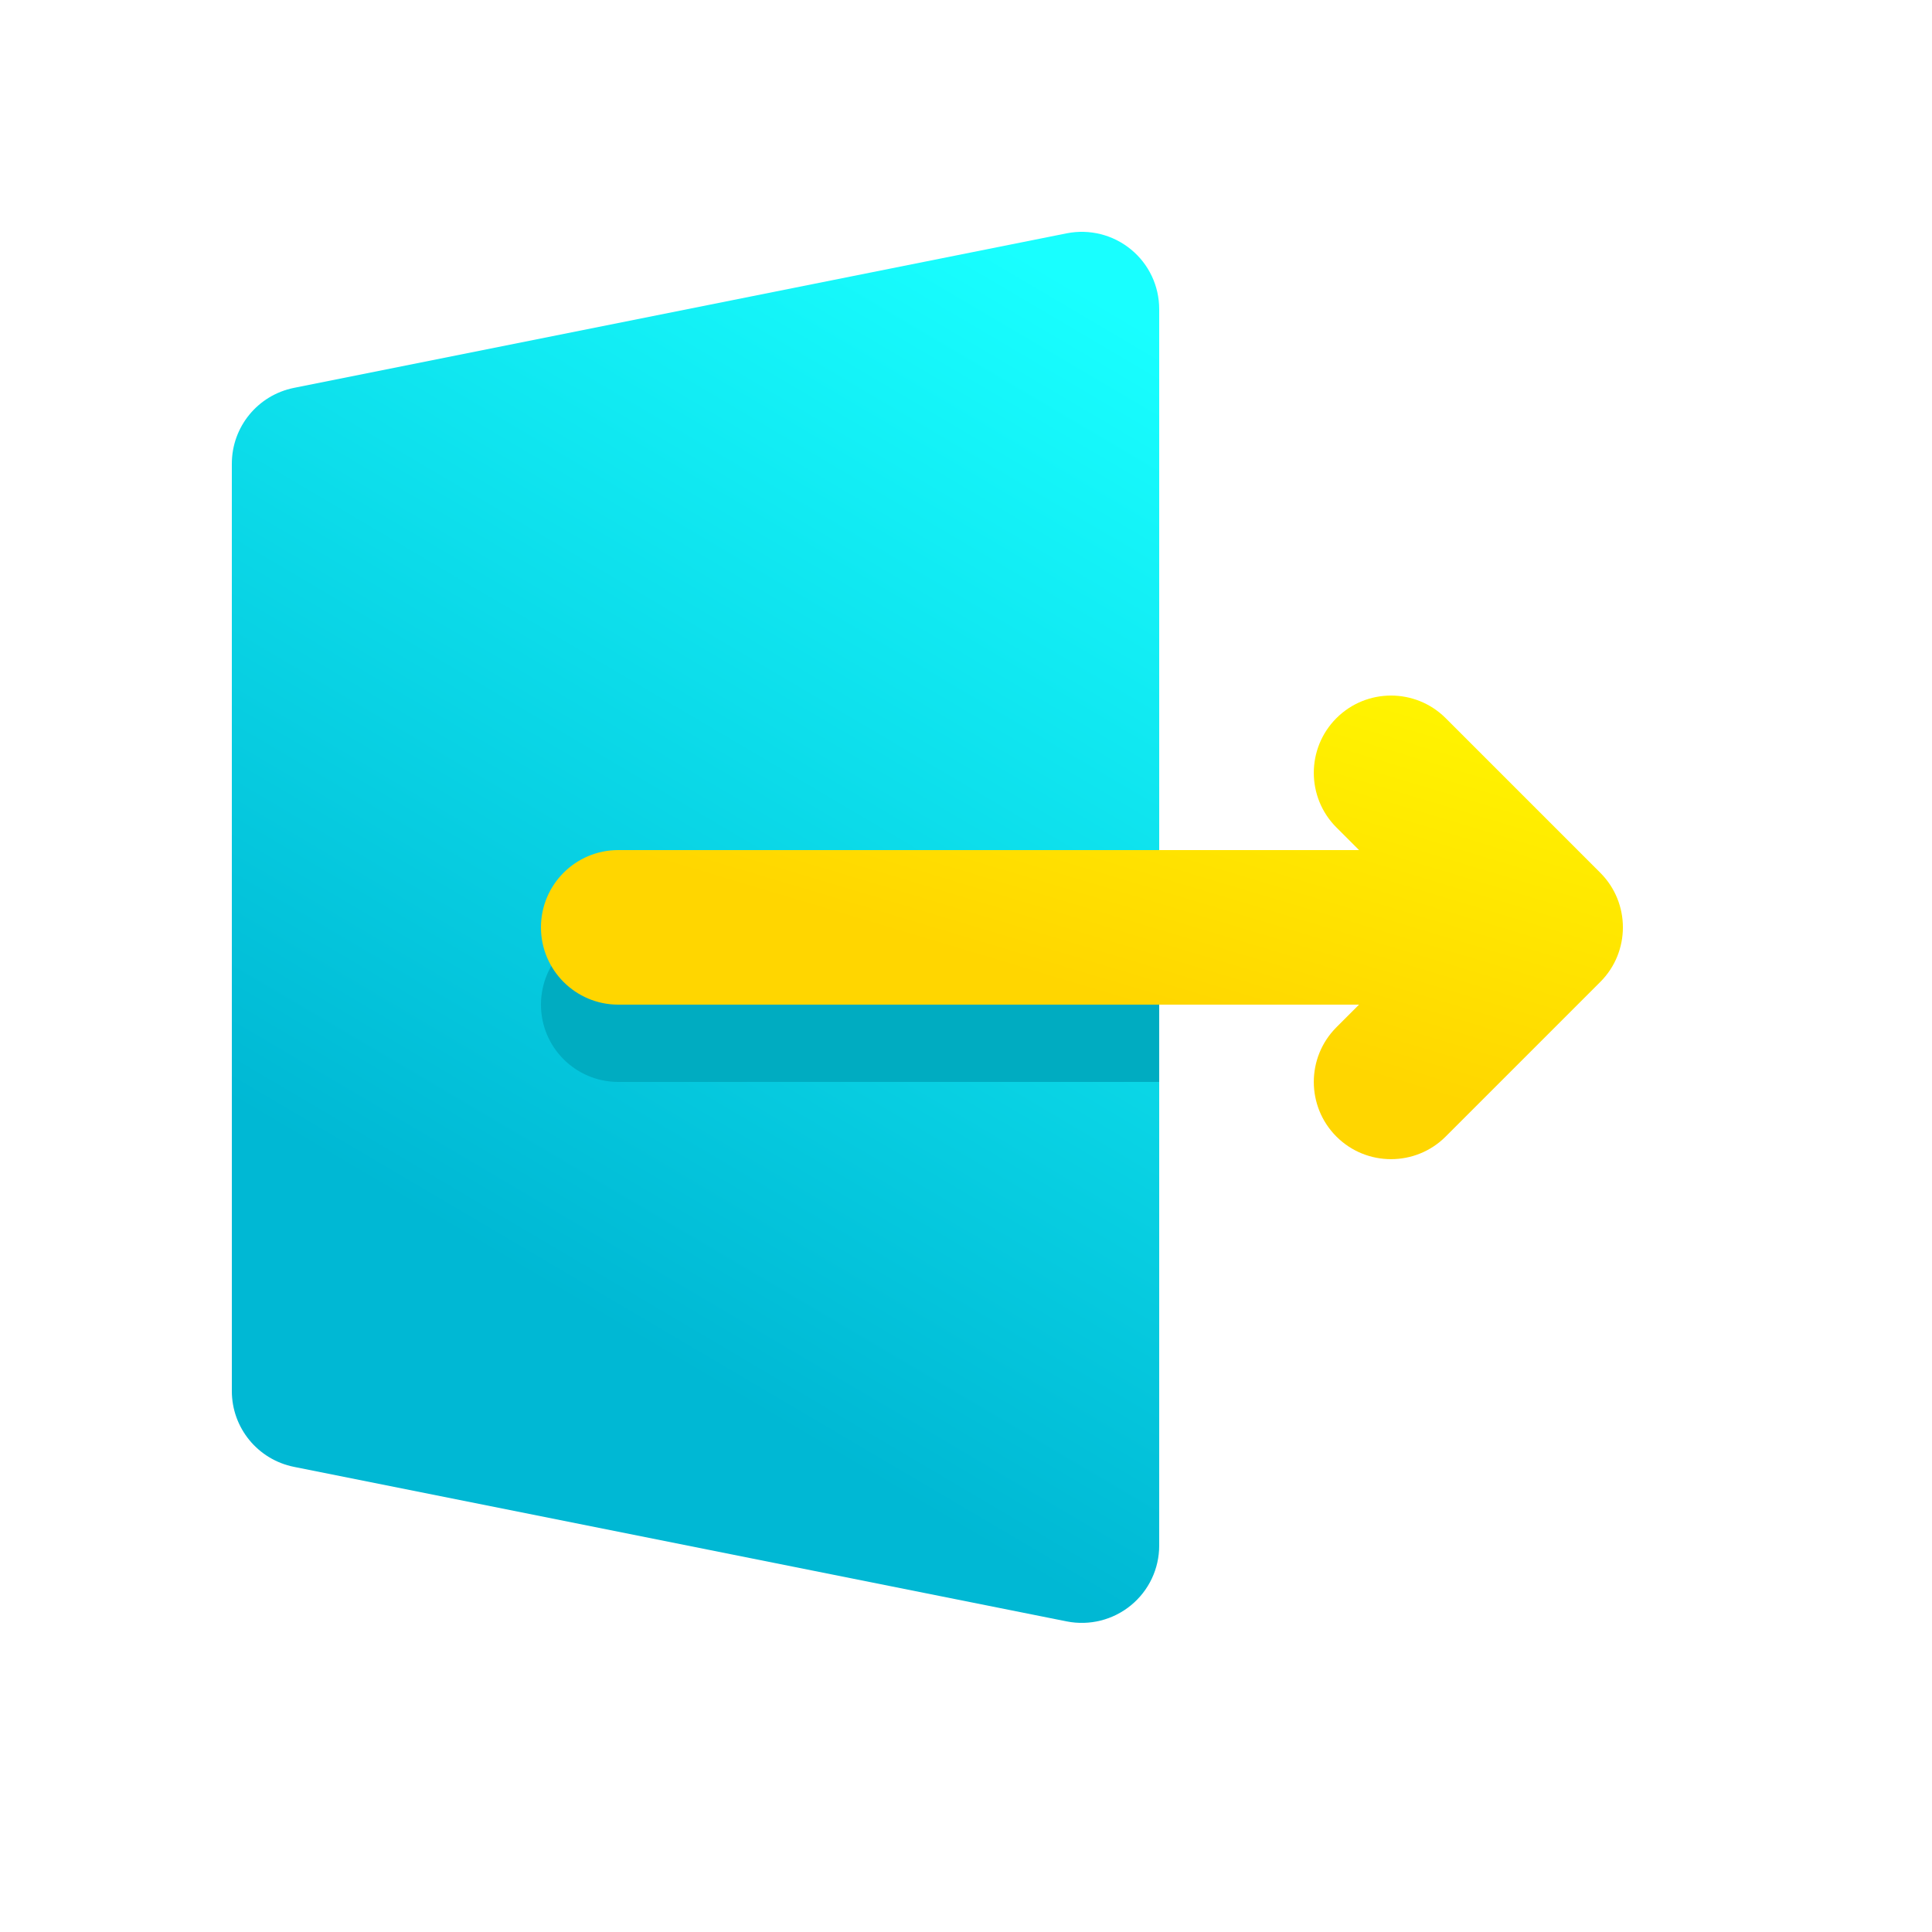
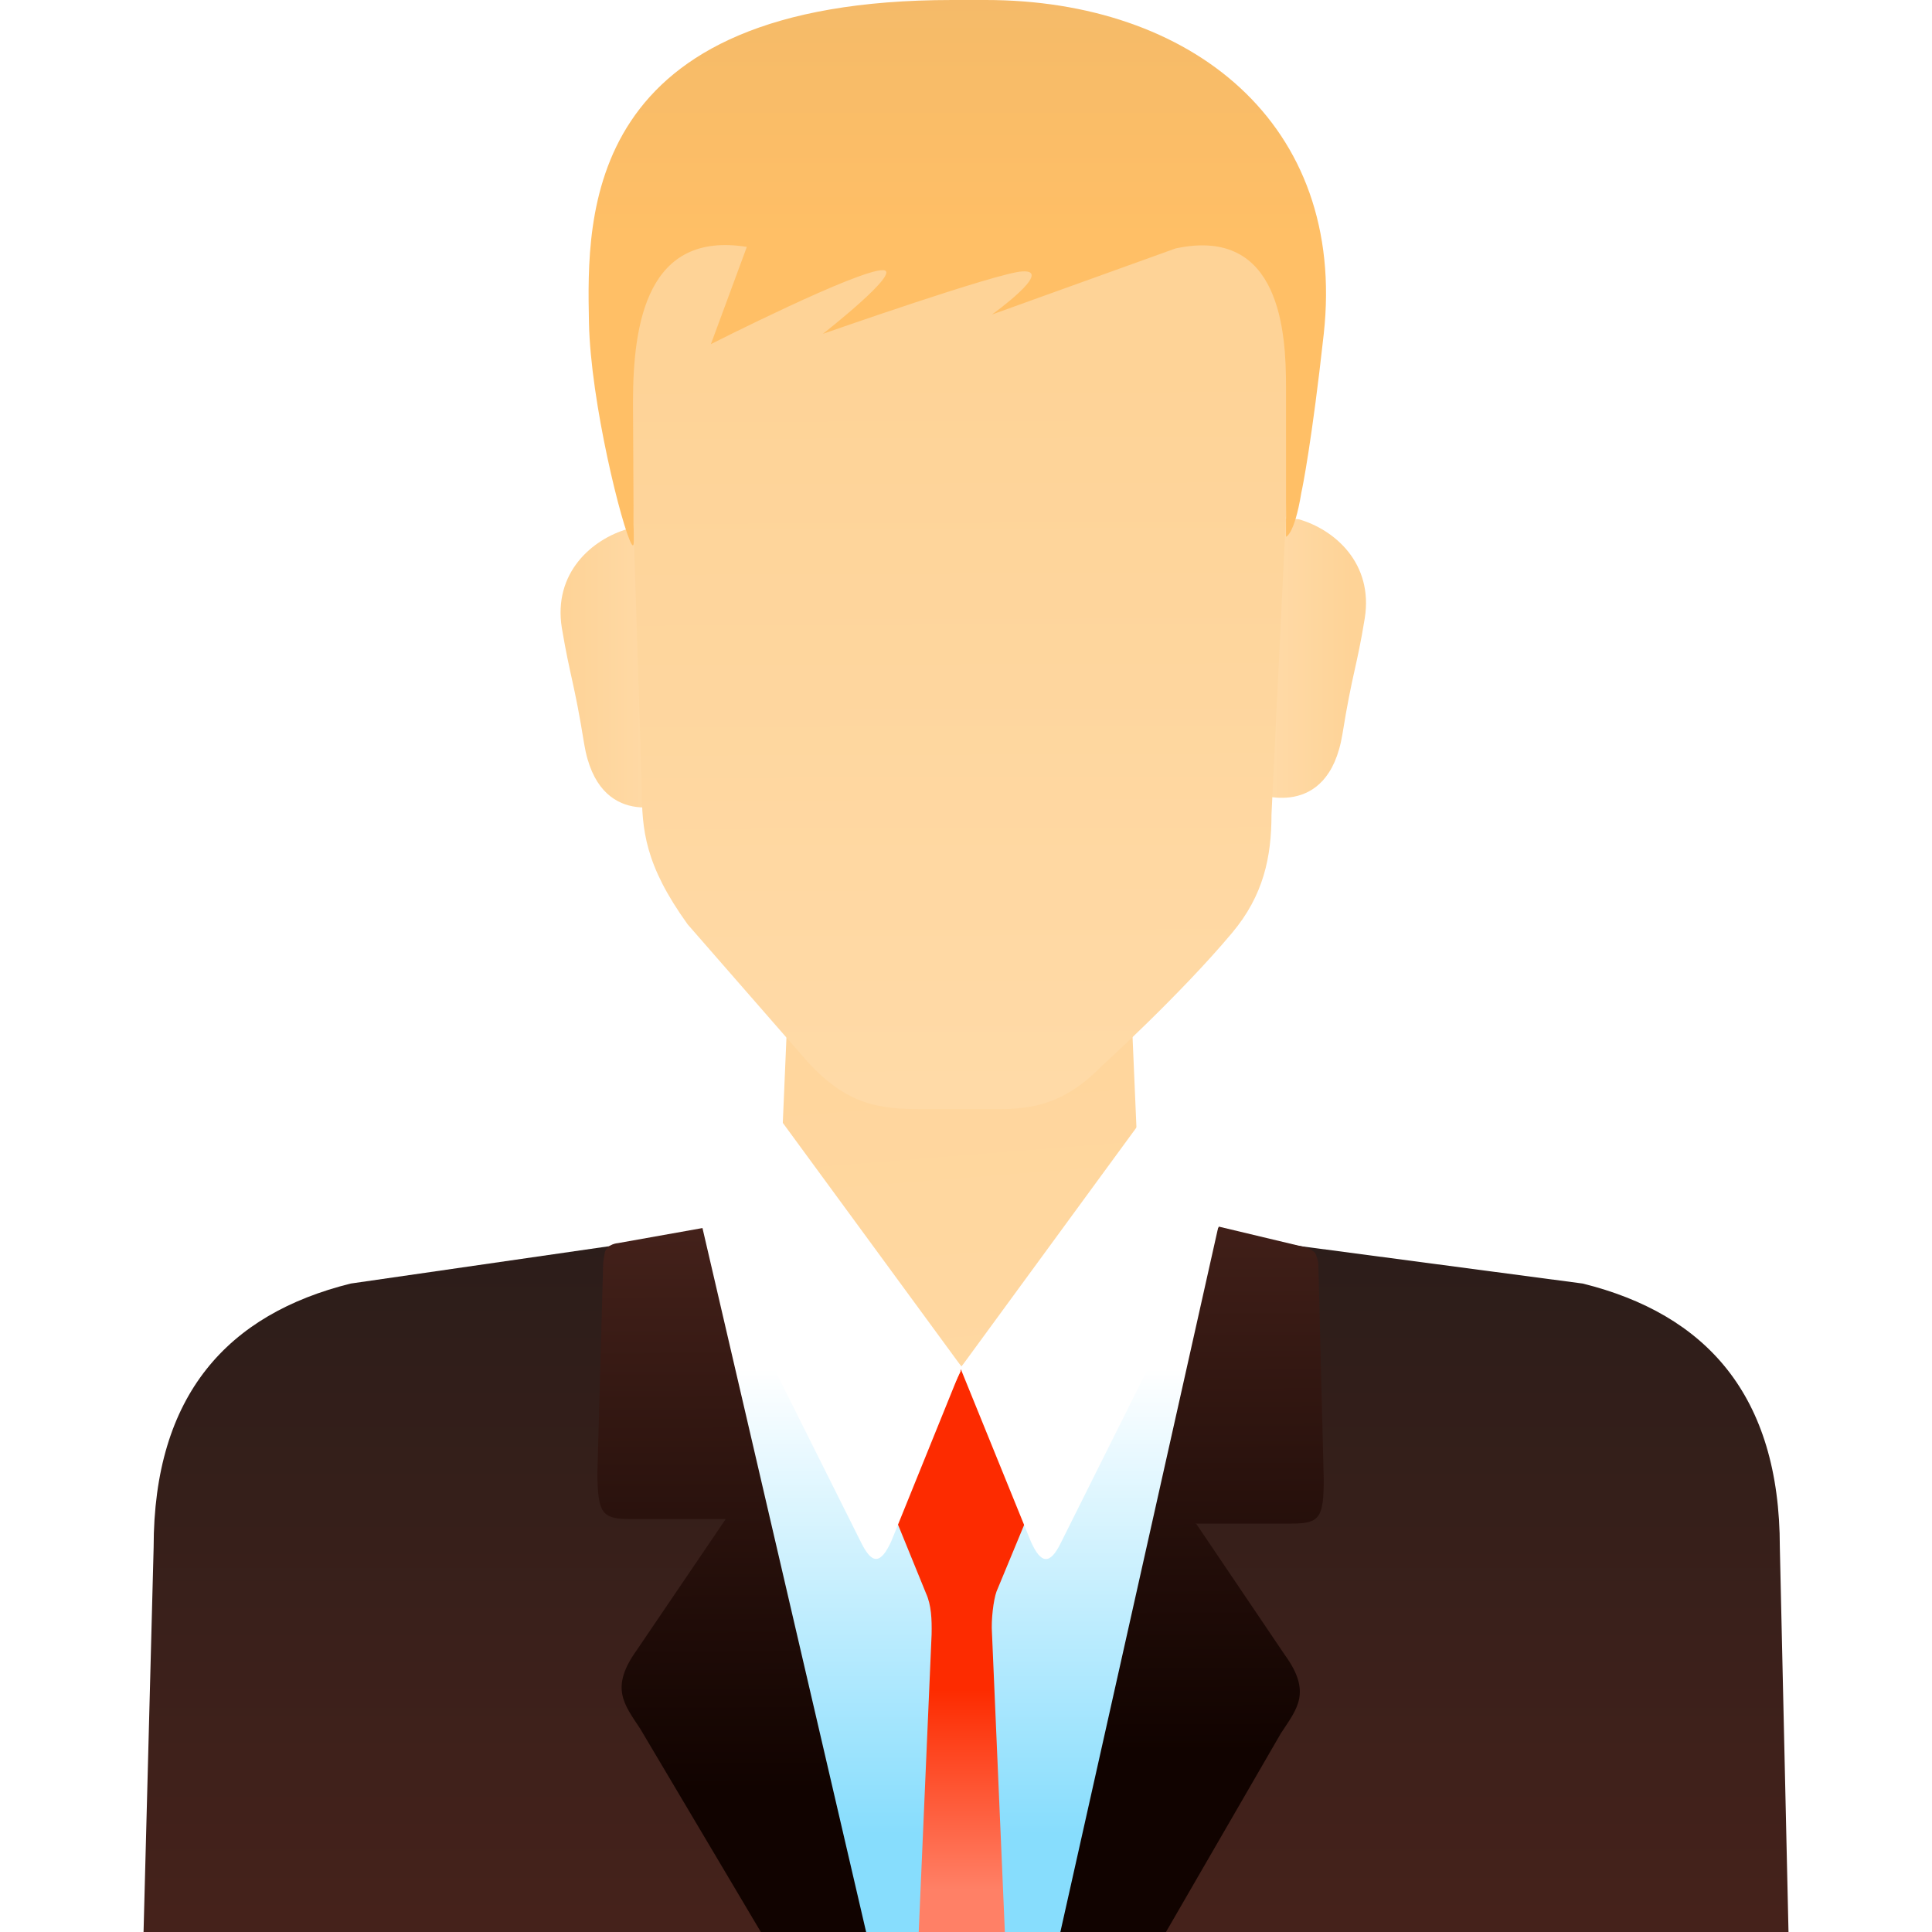
- <svg xmlns="http://www.w3.org/2000/svg" xmlns:xlink="http://www.w3.org/1999/xlink" width="25" height="25" fill-rule="evenodd" stroke-linejoin="round" stroke-miterlimit="2" clip-rule="evenodd" id="logout">
+ <svg xmlns="http://www.w3.org/2000/svg" width="25px" height="25px" viewBox="0 0 25 25" version="1.1">
  <defs>
-     <linearGradient id="b">
-       <stop offset="0" stop-color="#ffd600" />
-       <stop offset="1" stop-color="#ff0" />
+     <linearGradient id="linear0" gradientUnits="userSpaceOnUse" x1="232.701" y1="276.847" x2="254.411" y2="549.872" gradientTransform="matrix(0.05,0,0,0.05,0,0)">
+       <stop offset="0" style="stop-color:rgb(100%,83.922%,61.569%);stop-opacity:1;" />
+       <stop offset="0.854" style="stop-color:rgb(100%,85.882%,66.275%);stop-opacity:1;" />
    </linearGradient>
-     <linearGradient id="a">
-       <stop offset="0" stop-color="#00b8d4" />
-       <stop offset="1" stop-color="#18ffff" />
+     <linearGradient id="linear1" gradientUnits="userSpaceOnUse" x1="249" y1="354.333" x2="249" y2="474.409" gradientTransform="matrix(0.05,0,0,0.05,0,0)">
+       <stop offset="0" style="stop-color:rgb(100%,100%,100%);stop-opacity:1;" />
+       <stop offset="1" style="stop-color:rgb(52.941%,86.667%,99.216%);stop-opacity:1;" />
    </linearGradient>
-     <linearGradient id="c" x1="6.546" x2="14.001" y1="16.365" y2="3.727" gradientUnits="userSpaceOnUse" xlink:href="#a" />
-     <linearGradient id="d" x1="14.274" x2="16.183" y1="12.91" y2="6.546" gradientUnits="userSpaceOnUse" xlink:href="#b" />
+     <linearGradient id="linear2" gradientUnits="userSpaceOnUse" x1="370.28" y1="315" x2="370.28" y2="496.496" gradientTransform="matrix(0.05,0,0,0.05,0,0)">
+       <stop offset="0" style="stop-color:rgb(16.863%,11.373%,10.196%);stop-opacity:1;" />
+       <stop offset="1" style="stop-color:rgb(27.059%,13.333%,10.588%);stop-opacity:1;" />
+     </linearGradient>
+     <linearGradient id="linear3" gradientUnits="userSpaceOnUse" x1="129.615" y1="315" x2="129.615" y2="496.496" gradientTransform="matrix(0.05,0,0,0.05,0,0)">
+       <stop offset="0" style="stop-color:rgb(16.863%,11.373%,10.196%);stop-opacity:1;" />
+       <stop offset="1" style="stop-color:rgb(27.059%,13.333%,10.588%);stop-opacity:1;" />
+     </linearGradient>
+     <linearGradient id="linear4" gradientUnits="userSpaceOnUse" x1="307.766" y1="459.313" x2="307.099" y2="303.969" gradientTransform="matrix(0.05,0,0,0.05,0,0)">
+       <stop offset="0.038" style="stop-color:rgb(6.667%,1.176%,0%);stop-opacity:1;" />
+       <stop offset="1" style="stop-color:rgb(27.059%,13.333%,10.588%);stop-opacity:1;" />
+     </linearGradient>
+     <linearGradient id="linear5" gradientUnits="userSpaceOnUse" x1="248.797" y1="373.667" x2="248.797" y2="489.684" gradientTransform="matrix(0.05,0,0,0.05,0,0)">
+       <stop offset="0.549" style="stop-color:rgb(99.216%,16.863%,0%);stop-opacity:1;" />
+       <stop offset="0.995" style="stop-color:rgb(100%,50.196%,40%);stop-opacity:1;" />
+     </linearGradient>
+     <linearGradient id="linear6" gradientUnits="userSpaceOnUse" x1="190.27" y1="469.359" x2="189.603" y2="314.054" gradientTransform="matrix(0.05,0,0,0.05,0,0)">
+       <stop offset="0.038" style="stop-color:rgb(6.667%,1.176%,0%);stop-opacity:1;" />
+       <stop offset="1" style="stop-color:rgb(27.059%,13.333%,10.588%);stop-opacity:1;" />
+     </linearGradient>
+     <linearGradient id="linear7" gradientUnits="userSpaceOnUse" x1="349.625" y1="170.211" x2="326.125" y2="170.211" gradientTransform="matrix(0.05,0,0,0.05,0,0)">
+       <stop offset="0" style="stop-color:rgb(99.608%,82.745%,59.216%);stop-opacity:1;" />
+       <stop offset="1" style="stop-color:rgb(100%,85.882%,66.275%);stop-opacity:1;" />
+     </linearGradient>
+     <linearGradient id="linear8" gradientUnits="userSpaceOnUse" x1="146.167" y1="172.711" x2="173.667" y2="172.711" gradientTransform="matrix(0.05,0,0,0.05,0,0)">
+       <stop offset="0" style="stop-color:rgb(99.608%,82.745%,59.216%);stop-opacity:1;" />
+       <stop offset="1" style="stop-color:rgb(100%,85.882%,66.275%);stop-opacity:1;" />
+     </linearGradient>
+     <linearGradient id="linear9" gradientUnits="userSpaceOnUse" x1="249.223" y1="95.822" x2="249.889" y2="306.488" gradientTransform="matrix(0.05,0,0,0.05,0,0)">
+       <stop offset="0" style="stop-color:rgb(99.608%,82.745%,59.216%);stop-opacity:1;" />
+       <stop offset="1" style="stop-color:rgb(100%,85.882%,66.275%);stop-opacity:1;" />
+     </linearGradient>
+     <linearGradient id="linear10" gradientUnits="userSpaceOnUse" x1="247.798" y1="-3.667" x2="247.798" y2="72.345" gradientTransform="matrix(0.05,0,0,0.05,0,0)">
+       <stop offset="0" style="stop-color:rgb(95.686%,72.941%,41.176%);stop-opacity:1;" />
+       <stop offset="0.863" style="stop-color:rgb(100%,74.902%,40%);stop-opacity:1;" />
+     </linearGradient>
  </defs>
-   <path fill="url(#c)" d="M 15,4 C 15,3.7 14.866,3.417 14.634,3.227 14.402,3.037 14.098,2.961 13.804,3.019 l -10,2 C 3.336,5.113 3,5.523 3,6 v 12 c 0,0.477 0.336,0.887 0.804,0.981 l 10,2 c 0.294,0.058 0.598,-0.018 0.83,-0.208 C 14.866,20.583 15,20.3 15,20 Z" />
-   <path fill="#00acc1" d="M 15,14 V 12 H 8 c -0.552,0 -1,0.448 -1,1 0,0.552 0.448,1 1,1 z" />
-   <path fill="url(#d)" d="M 17.586,11 H 8 c -0.552,0 -1,0.448 -1,1 0,0.552 0.448,1 1,1 h 9.586 l -0.293,0.293 c -0.39,0.39 -0.39,1.024 0,1.414 0.39,0.39 1.024,0.39 1.414,0 l 2,-2 c 0.391,-0.39 0.391,-1.024 0,-1.414 l -2,-2 c -0.39,-0.39 -1.024,-0.39 -1.414,0 -0.39,0.39 -0.39,1.024 0,1.414 z" />
+   <g id="surface1">
+     <path style=" stroke:none;fill-rule:nonzero;fill:url(#linear0);" d="M 22.766 25.211 L 22.512 19.531 C 22.27 18.102 21.273 16.977 20.012 16.695 L 15.441 15.891 C 15.035 15.816 14.719 15.324 14.715 14.809 L 14.613 12.441 L 10.219 12.441 L 10.113 14.91 C 10.094 15.395 9.789 15.797 9.387 15.871 L 4.871 16.699 C 3.605 16.98 2.609 18.105 2.371 19.535 L 2.113 25.215 C 4.695 25.211 20.172 25.211 22.766 25.211 Z M 22.766 25.211 " />
+     <path style=" stroke:none;fill-rule:nonzero;fill:url(#linear1);" d="M 15.441 25.211 L 16.461 16.035 L 15.574 15.871 C 15.172 15.797 14.863 15.395 14.844 14.91 L 12.441 17.684 L 10.035 14.91 C 10.016 15.395 9.711 15.797 9.305 15.871 L 8.441 16.012 L 9.789 25.215 L 15.441 25.215 Z M 15.441 25.211 " />
+     <path style=" stroke:none;fill-rule:nonzero;fill:url(#linear2);" d="M 23.031 20.023 C 23.031 18.047 22.07 17.004 20.48 16.609 L 16.531 16.086 L 13.875 25.215 L 23.148 25.215 Z M 23.031 20.023 " />
+     <path style=" stroke:none;fill-rule:nonzero;fill:url(#linear3);" d="M 4.539 16.609 C 2.949 17.004 1.988 18.047 1.988 20.023 L 1.852 25.211 L 11.109 25.211 L 8.539 16.031 Z M 4.539 16.609 " />
+     <path style=" stroke:none;fill-rule:nonzero;fill:url(#linear4);" d="M 14.891 25.34 L 16.574 22.43 C 16.785 22.109 16.977 21.898 16.625 21.414 L 15.477 19.715 L 16.719 19.715 C 17.078 19.715 17.129 19.637 17.129 19.137 L 17.059 16.344 C 17.059 16.344 17.039 16.246 17.016 16.211 C 16.988 16.18 16.914 16.145 16.914 16.145 L 15.766 15.871 L 13.645 25.34 Z M 14.891 25.34 " />
+     <path style=" stroke:none;fill-rule:nonzero;fill:url(#linear5);" d="M 12.055 21.148 L 11.879 25.211 L 13.012 25.211 L 12.836 21.129 C 12.824 20.965 12.855 20.703 12.895 20.594 L 13.324 19.559 L 12.449 17.738 L 12.449 17.699 L 12.441 17.719 L 12.43 17.699 L 12.43 17.746 L 11.551 19.559 L 11.984 20.621 C 12.051 20.77 12.059 20.953 12.055 21.148 Z M 12.055 21.148 " />
+     <path style=" stroke:none;fill-rule:nonzero;fill:url(#linear6);" d="M 8.145 19.656 L 9.391 19.656 L 8.238 21.355 C 7.891 21.84 8.074 22.051 8.285 22.371 L 10.012 25.281 L 11.273 25.281 L 9.09 15.891 L 7.996 16.086 C 7.996 16.086 7.863 16.094 7.828 16.199 C 7.82 16.234 7.805 16.344 7.805 16.344 L 7.73 19.078 C 7.738 19.574 7.785 19.656 8.145 19.656 Z M 8.145 19.656 " />
+     <path style=" stroke:none;fill-rule:nonzero;fill:rgb(100%,100%,100%);fill-opacity:1;" d="M 15.137 14.535 C 15.004 14.23 14.922 14.301 14.734 14.551 L 12.441 17.684 L 10.145 14.551 C 9.961 14.297 9.875 14.23 9.746 14.535 L 9.074 15.82 L 11.145 19.965 C 11.289 20.254 11.398 20.234 11.531 19.949 L 12.434 17.719 L 13.34 19.949 C 13.469 20.238 13.586 20.254 13.727 19.965 L 15.797 15.82 Z M 15.137 14.535 " />
+     <path style=" stroke:none;fill-rule:nonzero;fill:url(#linear7);" d="M 16.496 6.699 L 16.805 6.719 C 17.27 6.852 17.773 7.289 17.66 8 C 17.555 8.645 17.5 8.699 17.371 9.5 C 17.184 10.637 16.254 10.266 16.254 10.266 Z M 16.496 6.699 " />
+     <path style=" stroke:none;fill-rule:nonzero;fill:url(#linear8);" d="M 8.434 6.824 L 8.125 6.844 C 7.66 6.977 7.156 7.414 7.27 8.125 C 7.379 8.77 7.43 8.824 7.559 9.625 C 7.746 10.762 8.676 10.391 8.676 10.391 Z M 8.434 6.824 " />
+     <path style=" stroke:none;fill-rule:nonzero;fill:url(#linear9);" d="M 12.434 2.863 L 8.074 2.887 L 8.305 10.195 C 8.305 10.738 8.344 11.191 8.898 11.961 L 10.449 13.738 C 10.965 14.301 11.375 14.352 11.934 14.352 L 12.945 14.352 C 13.504 14.352 13.863 14.191 14.25 13.801 C 14.25 13.801 15.266 12.879 15.941 12.074 C 16.352 11.586 16.453 11.086 16.453 10.539 L 16.824 2.887 Z M 12.434 2.863 " />
+     <path style=" stroke:none;fill-rule:nonzero;fill:url(#linear10);" d="M 8.172 7.039 C 8.051 6.836 7.641 5.203 7.621 4.172 C 7.594 2.785 7.531 0 12.32 0 L 12.754 0 C 15.406 0 17.43 1.594 17.129 4.324 C 16.977 5.703 16.852 6.324 16.84 6.371 C 16.746 6.949 16.629 6.949 16.641 6.945 L 16.641 5.004 C 16.641 4.316 16.574 2.922 15.211 3.215 L 12.836 4.07 C 12.836 4.07 13.648 3.488 13.23 3.512 C 12.922 3.523 10.648 4.32 10.648 4.32 C 10.648 4.32 11.68 3.512 11.43 3.496 C 11.125 3.477 9.199 4.453 9.199 4.453 L 9.664 3.195 C 8.379 2.988 8.191 4.172 8.191 5.203 L 8.199 6.785 C 8.199 6.965 8.215 7.109 8.172 7.039 Z M 8.172 7.039 " />
+   </g>
</svg>
